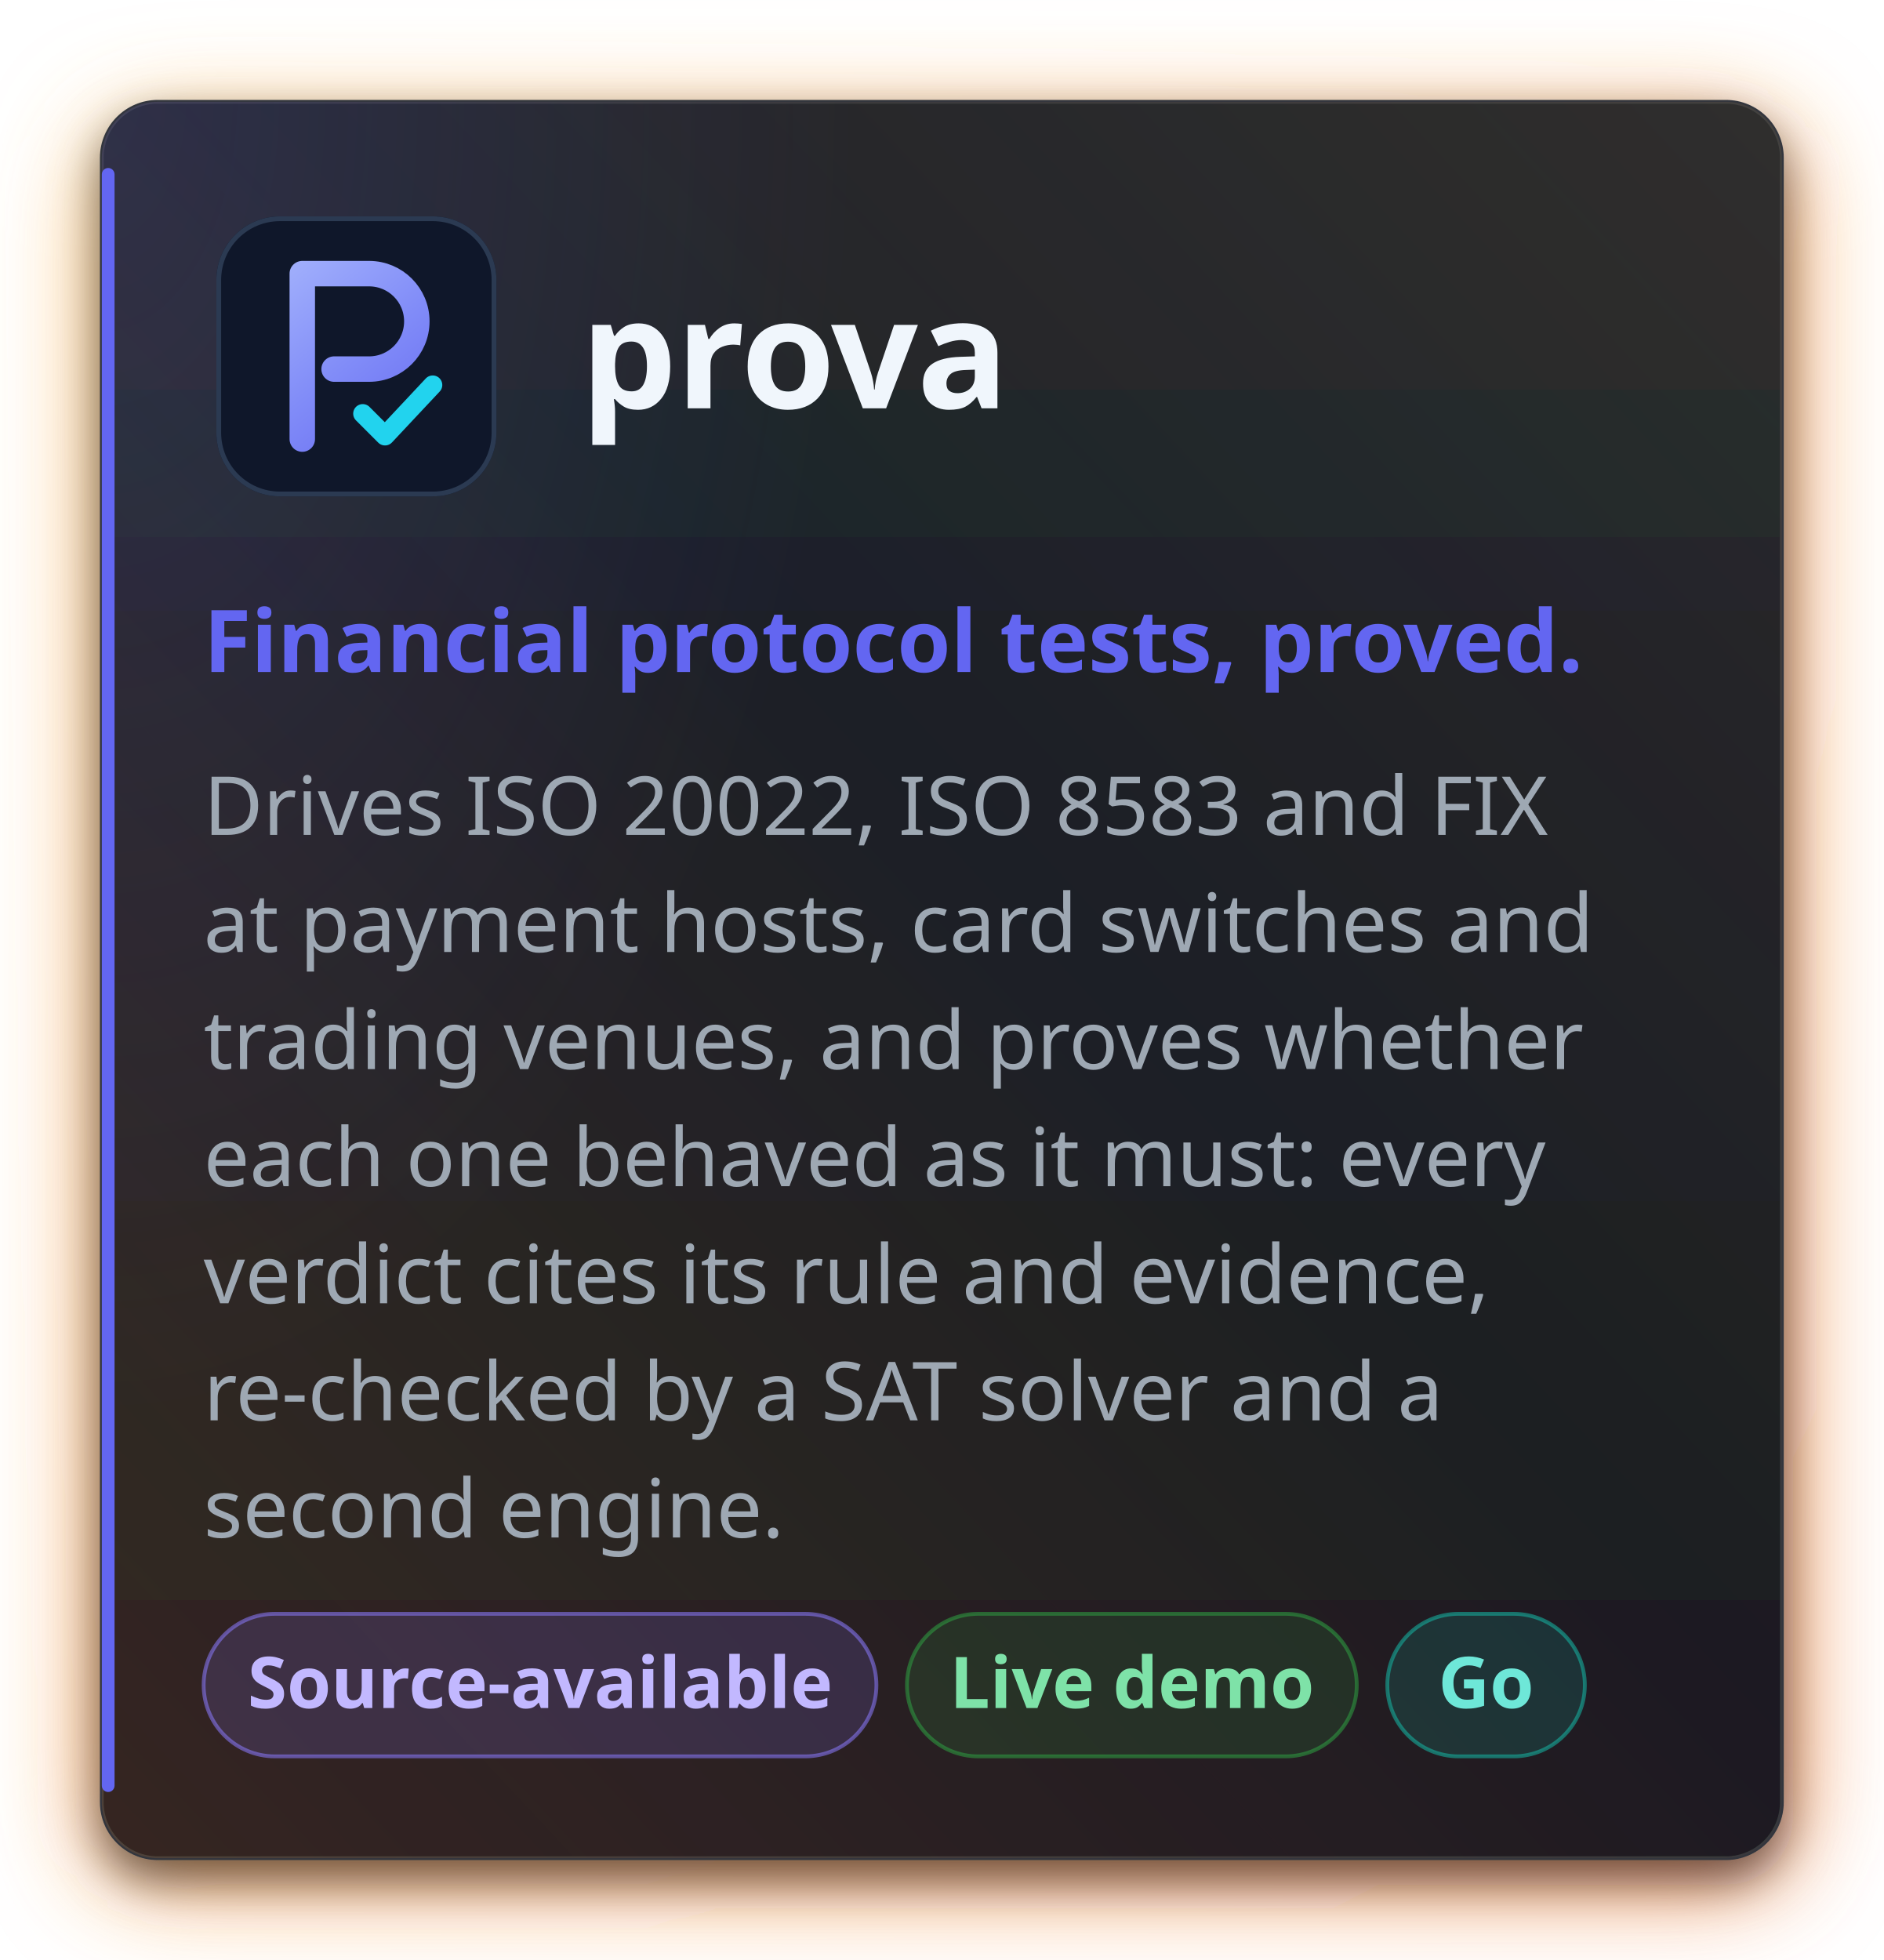
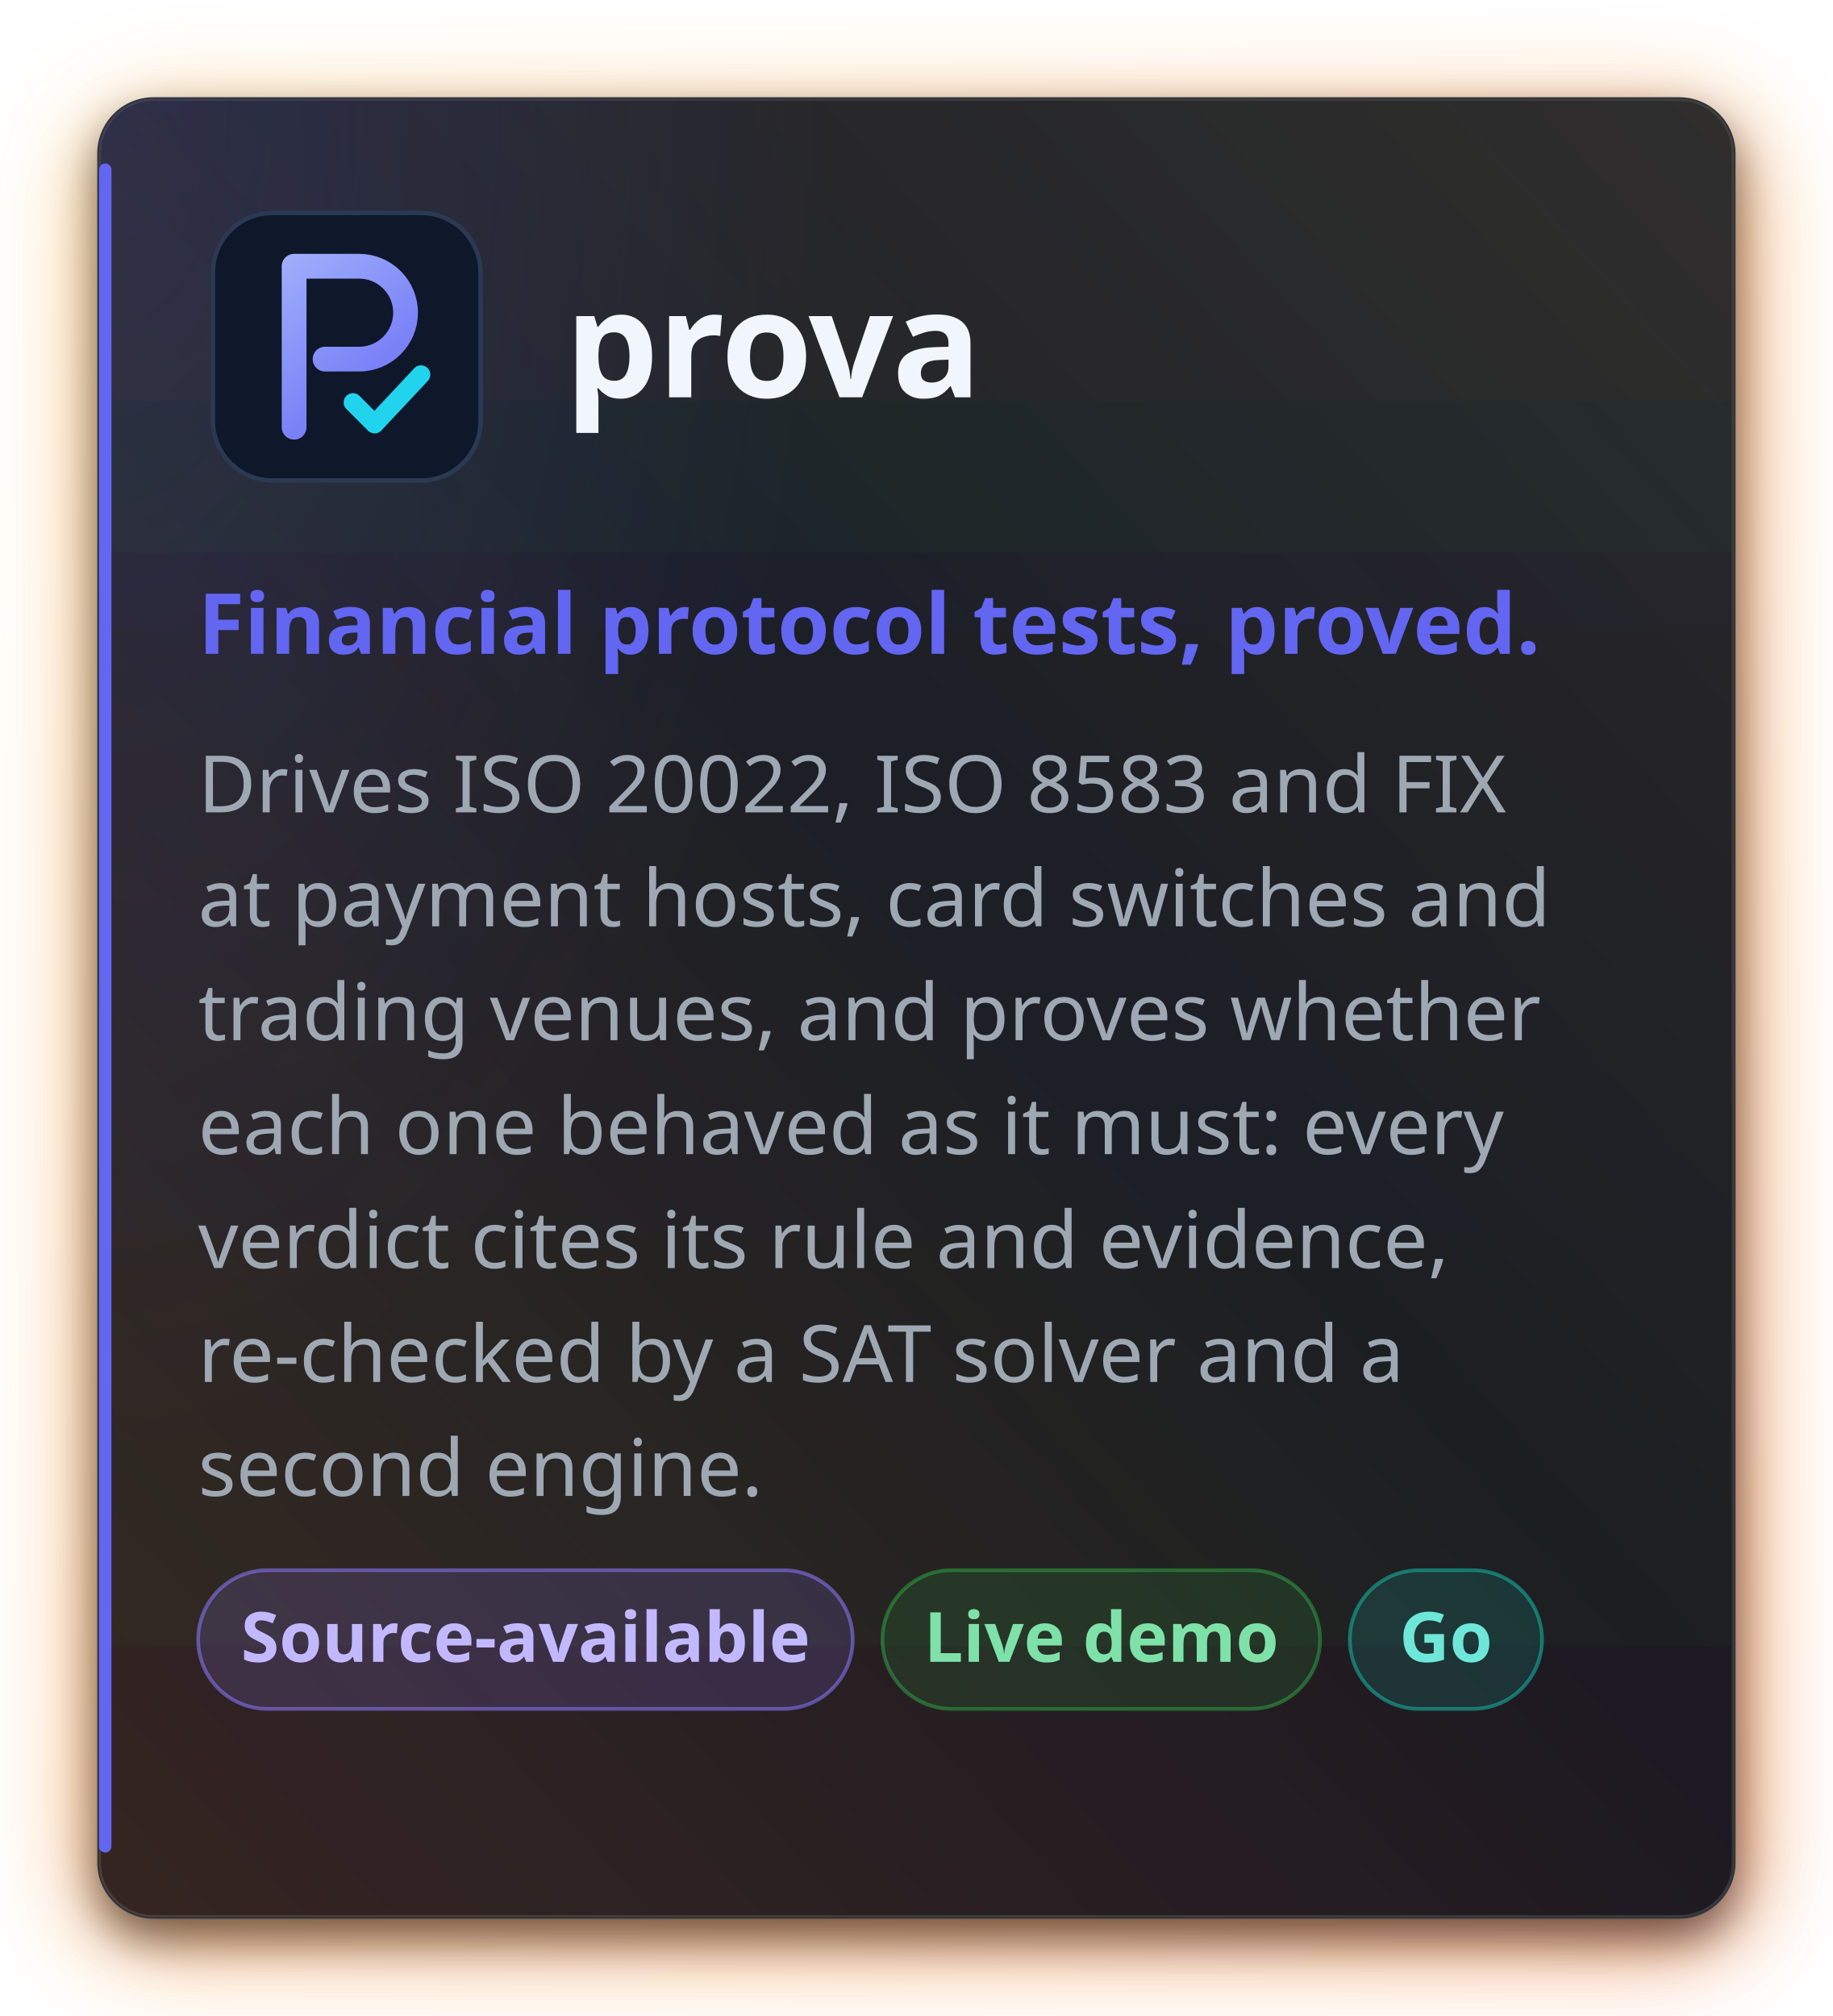
- <svg xmlns="http://www.w3.org/2000/svg" viewBox="0 0 740 770" width="740" height="770" role="img" aria-label="prova: Financial protocol tests, proved.">
+ <svg xmlns="http://www.w3.org/2000/svg" viewBox="0 0 740 814" width="740" height="814" role="img" aria-label="prova: Financial protocol tests, proved.">
  <style>.glow{opacity:0.75}.warm{opacity:0.7}</style>
  <defs>
    <linearGradient id="cardfill" x1="0" y1="0" x2="0" y2="1">
      <stop offset="0" stop-color="#1b222c" />
      <stop offset="1" stop-color="#121820" />
    </linearGradient>
    <radialGradient id="accentglow" cx="0" cy="0" r="0.75" gradientTransform="scale(0.6 1)">
      <stop offset="0" stop-color="#6366f1" stop-opacity="0.16" />
      <stop offset="1" stop-color="#6366f1" stop-opacity="0" />
    </radialGradient>
    <linearGradient id="glowfill" x1="0" y1="0" x2="1" y2="1">
      <stop offset="0" stop-color="#ffb347" />
      <stop offset="0.5" stop-color="#f58220" />
      <stop offset="1" stop-color="#ea580c" />
    </linearGradient>
    <linearGradient id="warmfill" x1="0" y1="1" x2="1" y2="0">
      <stop offset="0" stop-color="#f58220" stop-opacity="0.2" />
      <stop offset="0.55" stop-color="#f58220" stop-opacity="0.04" />
      <stop offset="1" stop-color="#ffb347" stop-opacity="0.12" />
    </linearGradient>
    <filter id="soft" x="-15%" y="-15%" width="130%" height="135%">
      <feGaussianBlur stdDeviation="20" />
    </filter>
    <filter id="lift" x="-5%" y="-8%" width="110%" height="125%">
      <feDropShadow dx="0" dy="8" stdDeviation="9" flood-color="#000000" flood-opacity="0.55" />
    </filter>
  </defs>
  <g font-family="-apple-system, 'Segoe UI', 'Noto Sans', Helvetica, Arial, sans-serif">
-     <rect class="glow" x="36" y="48" width="668" height="692" rx="26" fill="url(#glowfill)" filter="url(#soft)" />
-     <rect x="40" y="40" width="660" height="690" rx="22" fill="url(#cardfill)" stroke="#30363d" stroke-width="1.5" filter="url(#lift)" />
-     <rect x="40" y="40" width="660" height="690" rx="22" fill="url(#accentglow)" />
-     <rect class="warm" x="40" y="40" width="660" height="690" rx="22" fill="url(#warmfill)" />
-     <rect x="40" y="66" width="5" height="638" rx="2.5" fill="#6366f1" />
+     <rect class="glow" x="36" y="48" width="668" height="736" rx="26" fill="url(#glowfill)" filter="url(#soft)" />
+     <rect x="40" y="40" width="660" height="734" rx="22" fill="url(#cardfill)" stroke="#30363d" stroke-width="1.5" filter="url(#lift)" />
+     <rect x="40" y="40" width="660" height="734" rx="22" fill="url(#accentglow)" />
+     <rect class="warm" x="40" y="40" width="660" height="734" rx="22" fill="url(#warmfill)" />
+     <rect x="40" y="66" width="5" height="682" rx="2.5" fill="#6366f1" />
    <svg x="80" y="80" width="120" height="120" viewBox="0 0 96 96">
      <rect x="4" y="4" width="88" height="88" rx="20" fill="#0f172a" />
      <rect x="4.75" y="4.75" width="86.5" height="86.5" rx="19.25" fill="none" stroke="#2b3a52" stroke-width="1.5" />
      <defs>
        <linearGradient id="pvg" gradientUnits="userSpaceOnUse" x1="22" y1="16" x2="74" y2="80">
          <stop offset="0" stop-color="#a5b4fc" />
          <stop offset=".5" stop-color="#818cf8" />
          <stop offset="1" stop-color="#6366f1" />
        </linearGradient>
      </defs>
      <path d="M31 74 V22 H52 a15 15 0 0 1 0 30 H41" fill="none" stroke="url(#pvg)" stroke-width="8" stroke-linecap="round" stroke-linejoin="round" />
      <path d="M50 66 l7 7 l15 -16" fill="none" stroke="#22d3ee" stroke-width="6" stroke-linecap="round" stroke-linejoin="round" />
    </svg>
    <text x="228" y="160.4" font-size="60" font-weight="800" fill="#f0f6fc" letter-spacing="-0.5">prova</text>
    <text x="80" y="264.0" font-size="34" font-weight="600" fill="#6366f1">Financial protocol tests, proved.</text>
    <text x="80" y="328.0" font-size="32" fill="#9ea8b3">Drives ISO 20022, ISO 8583 and FIX</text>
    <text x="80" y="374.0" font-size="32" fill="#9ea8b3">at payment hosts, card switches and</text>
    <text x="80" y="420.0" font-size="32" fill="#9ea8b3">trading venues, and proves whether</text>
    <text x="80" y="466.0" font-size="32" fill="#9ea8b3">each one behaved as it must: every</text>
    <text x="80" y="512.0" font-size="32" fill="#9ea8b3">verdict cites its rule and evidence,</text>
    <text x="80" y="558.0" font-size="32" fill="#9ea8b3">re-checked by a SAT solver and a</text>
    <text x="80" y="604.0" font-size="32" fill="#9ea8b3">second engine.</text>
    <rect x="80.0" y="634" width="264.3" height="56" rx="28.0" fill="#8b7bff" fill-opacity="0.16" stroke="#8b7bff" stroke-opacity="0.55" stroke-width="1.5" />
    <text x="212.2" y="671.0" font-size="28" font-weight="600" fill="#c2b8ff" text-anchor="middle">Source-available</text>
    <rect x="356.3" y="634" width="176.7" height="56" rx="28.0" fill="#2ea043" fill-opacity="0.16" stroke="#2ea043" stroke-opacity="0.55" stroke-width="1.5" />
    <text x="444.7" y="671.0" font-size="28" font-weight="600" fill="#7ee2a8" text-anchor="middle">Live demo</text>
    <rect x="545.0" y="634" width="77.6" height="56" rx="28.0" fill="#14b8a6" fill-opacity="0.16" stroke="#14b8a6" stroke-opacity="0.55" stroke-width="1.5" />
    <text x="583.8" y="671.0" font-size="28" font-weight="600" fill="#6ee7d8" text-anchor="middle">Go</text>
  </g>
</svg>
